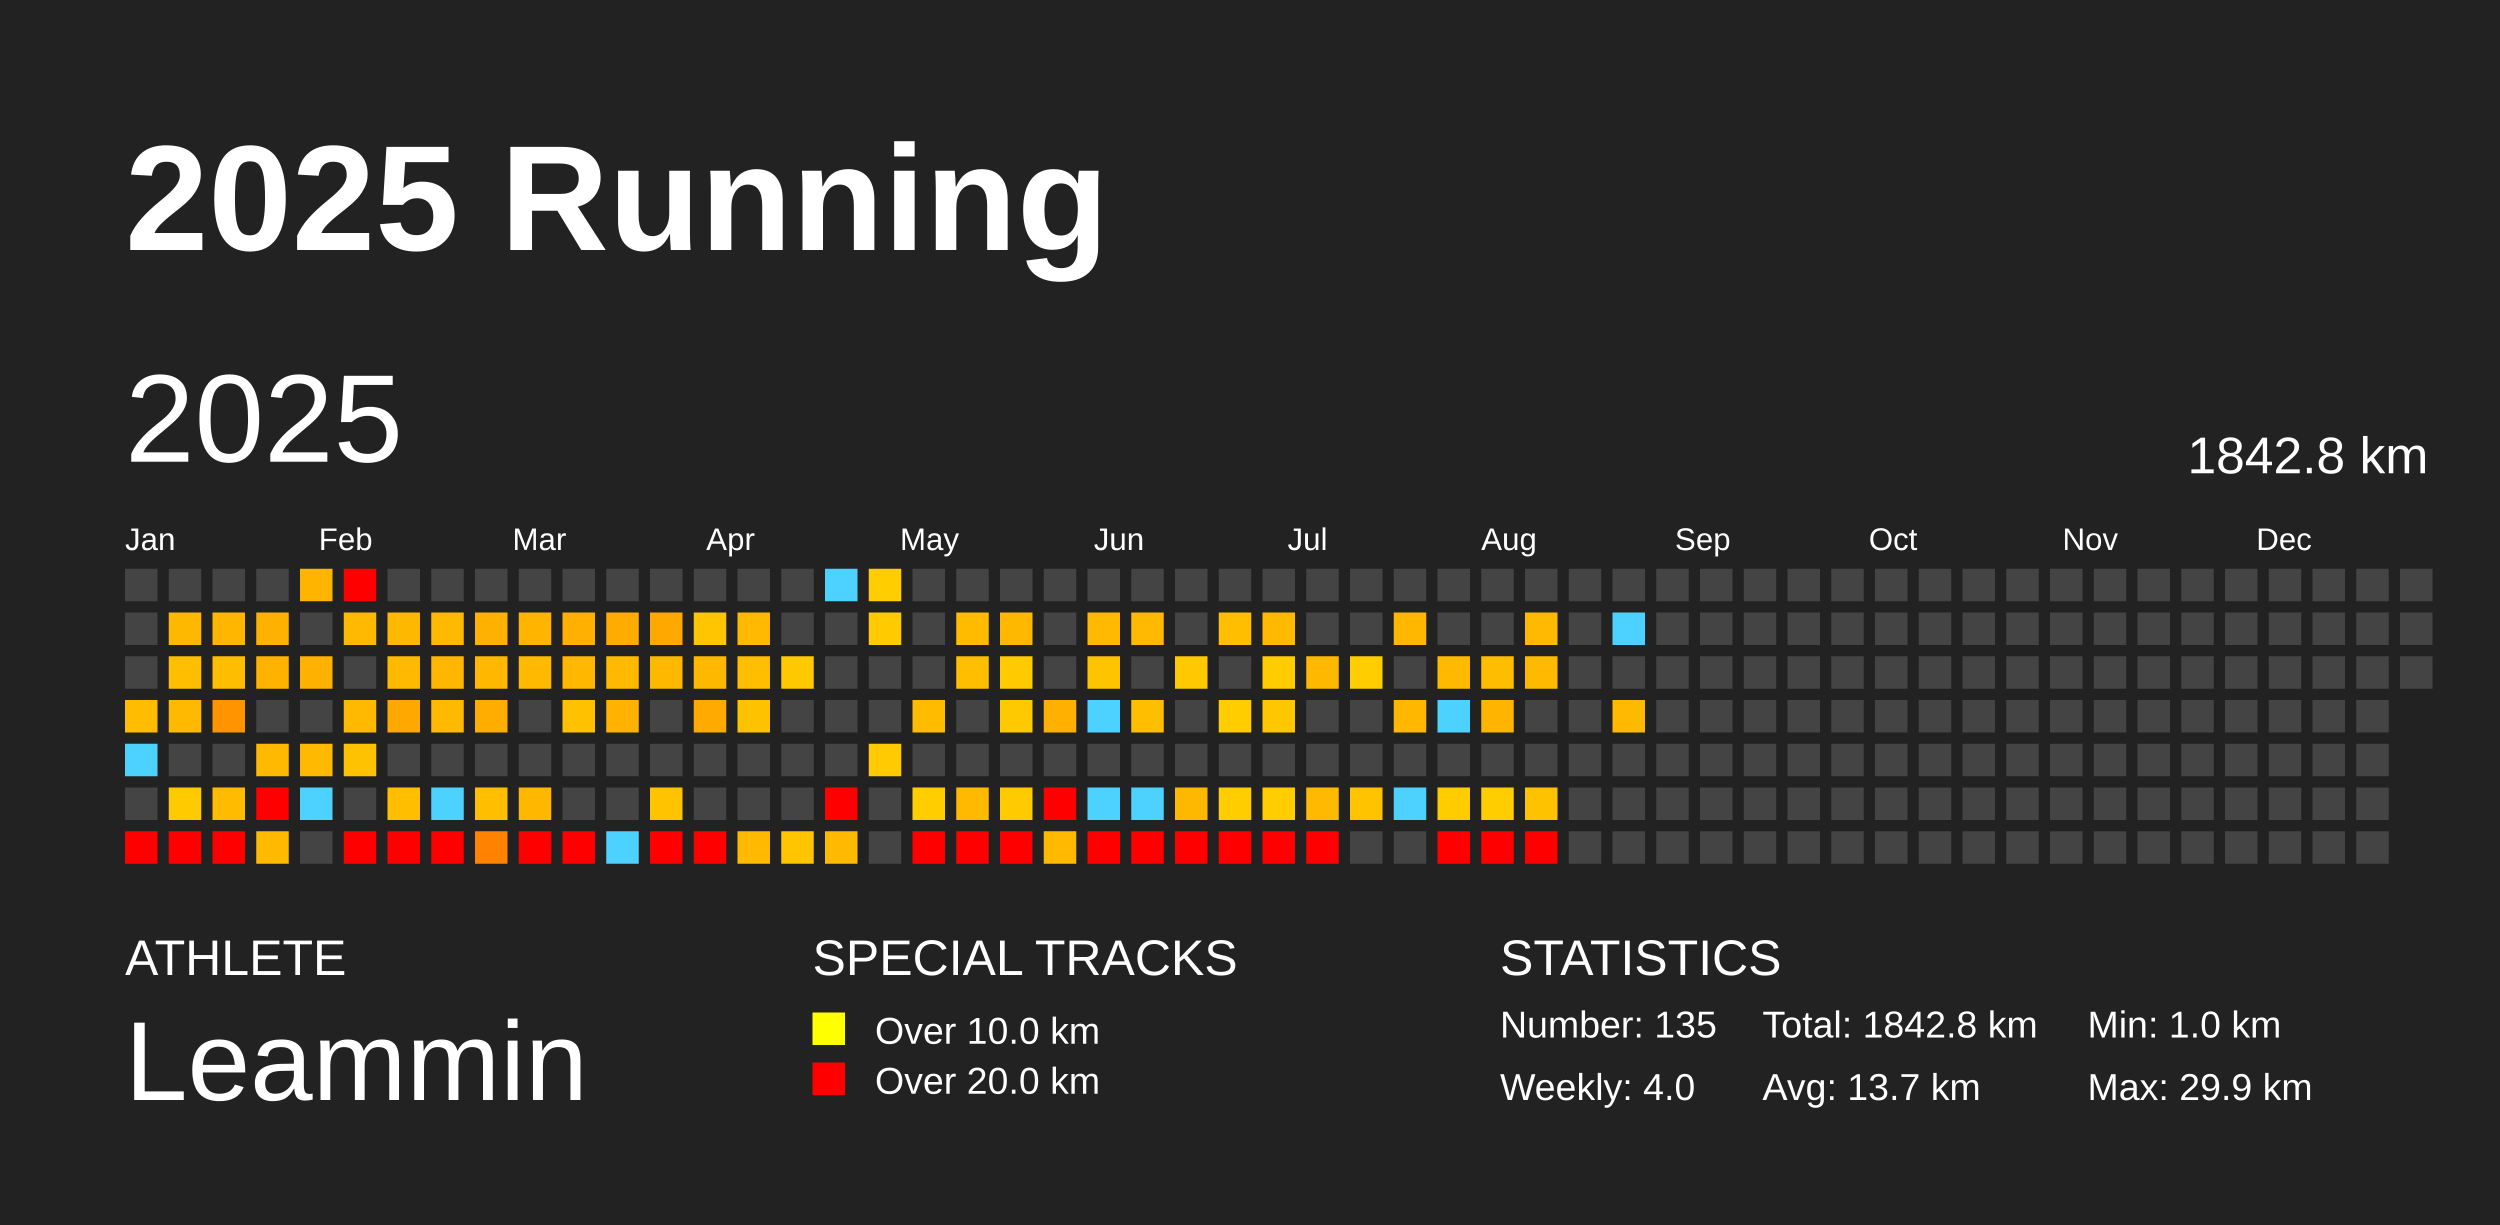
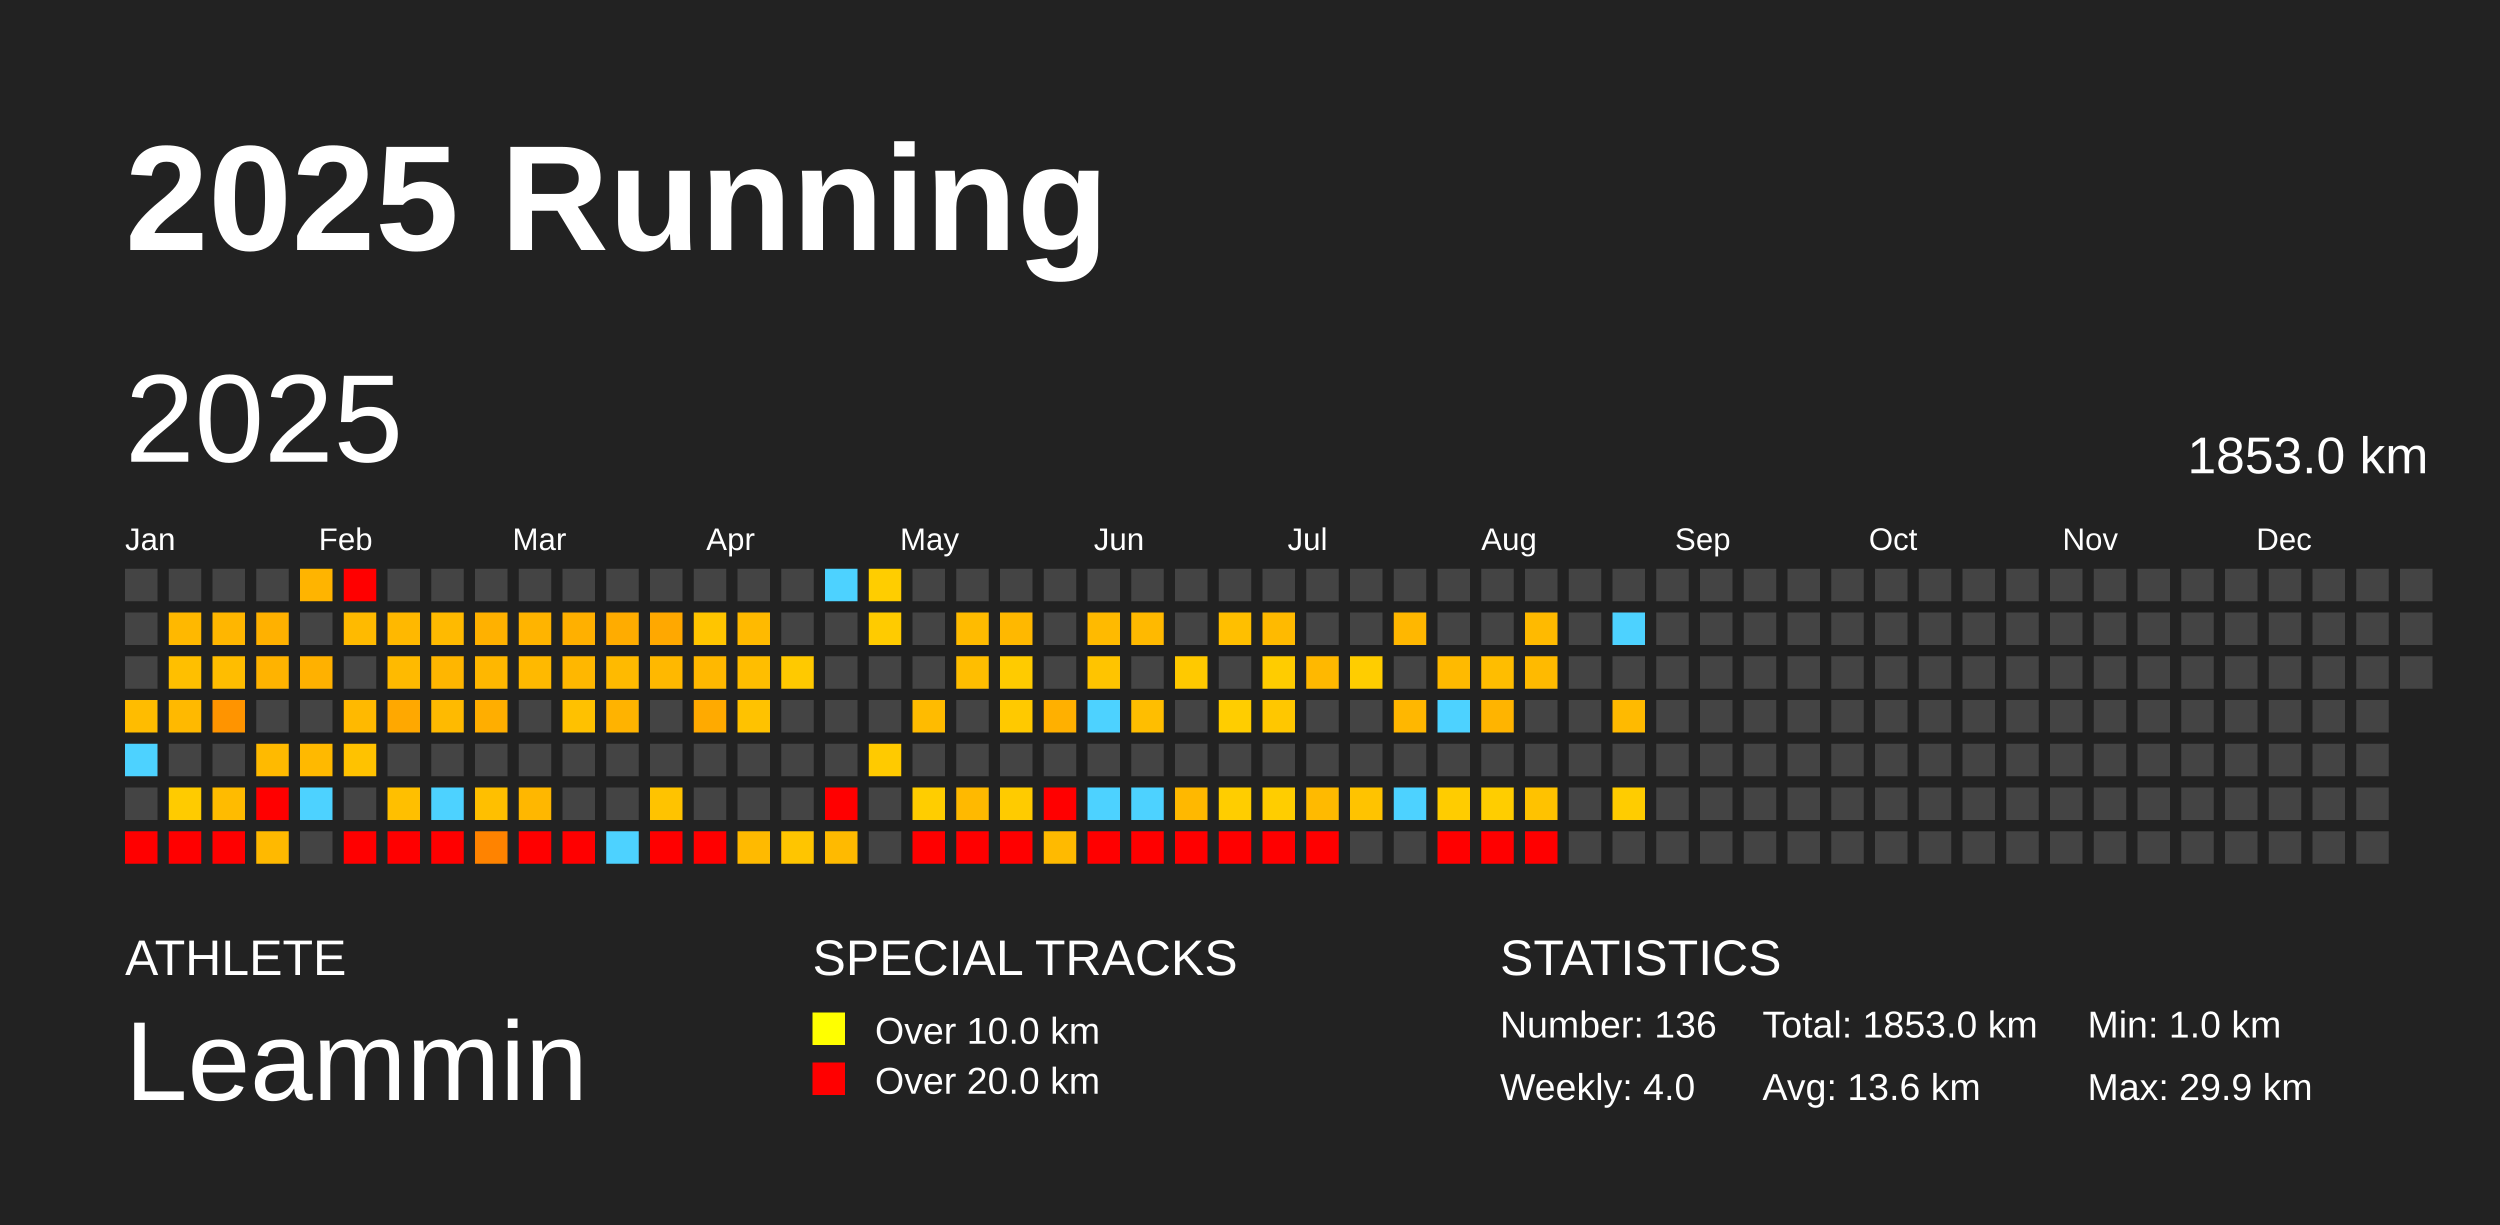
<svg xmlns="http://www.w3.org/2000/svg" baseProfile="full" height="98mm" version="1.1" viewBox="0,0,200,98" width="200mm">
  <defs />
  <rect fill="#222222" height="98" width="200" x="0" y="0" />
  <text fill="#FFFFFF" style="font-size:12px; font-family:Arial; font-weight:bold;" x="10" y="20">2025 Running</text>
  <text fill="#FFFFFF" style="font-size:4px; font-family:Arial" x="10" y="78">ATHLETE</text>
  <text fill="#FFFFFF" style="font-size:9px; font-family:Arial" x="10" y="88">Leammin</text>
  <text fill="#FFFFFF" style="font-size:4px; font-family:Arial" x="65" y="78">SPECIAL TRACKS</text>
  <rect fill="yellow" height="2.6" width="2.6" x="65" y="81" />
  <text fill="#FFFFFF" style="font-size:3px; font-family:Arial" x="70" y="83.5">Over 10.0 km</text>
  <rect fill="red" height="2.6" width="2.6" x="65" y="85" />
  <text fill="#FFFFFF" style="font-size:3px; font-family:Arial" x="70" y="87.5">Over 20.0 km</text>
  <text fill="#FFFFFF" style="font-size:4px; font-family:Arial" x="120" y="78">STATISTICS</text>
-   <text fill="#FFFFFF" style="font-size:3px; font-family:Arial" x="120" y="83">Number: 135</text>
+   <text fill="#FFFFFF" style="font-size:3px; font-family:Arial" x="120" y="83">Number: 136</text>
  <text fill="#FFFFFF" style="font-size:3px; font-family:Arial" x="120" y="88">Weekly: 4.0</text>
-   <text fill="#FFFFFF" style="font-size:3px; font-family:Arial" x="141" y="83">Total: 1842.8 km</text>
-   <text fill="#FFFFFF" style="font-size:3px; font-family:Arial" x="141" y="88">Avg: 13.7 km</text>
+   <text fill="#FFFFFF" style="font-size:3px; font-family:Arial" x="141" y="83">Total: 1853.0 km</text>
+   <text fill="#FFFFFF" style="font-size:3px; font-family:Arial" x="141" y="88">Avg: 13.6 km</text>
  <text fill="#FFFFFF" style="font-size:3px; font-family:Arial" x="167" y="83">Min: 1.0 km</text>
  <text fill="#FFFFFF" style="font-size:3px; font-family:Arial" x="167" y="88">Max: 29.9 km</text>
  <text dominant-baseline="hanging" fill="#FFFFFF" style="font-size:10.0px; font-family:Arial;" x="10" y="30">2025</text>
-   <text dominant-baseline="hanging" fill="#FFFFFF" style="font-size:4.125px; font-family:Arial;" x="175" y="35">1842.8 km</text>
+   <text dominant-baseline="hanging" fill="#FFFFFF" style="font-size:4.125px; font-family:Arial;" x="175" y="35">1853.0 km</text>
  <text fill="#FFFFFF" style="font-size:2.5px; font-family:Arial" x="10.0" y="44">Jan</text>
  <text fill="#FFFFFF" style="font-size:2.5px; font-family:Arial" x="25.5" y="44">Feb</text>
  <text fill="#FFFFFF" style="font-size:2.5px; font-family:Arial" x="41.0" y="44">Mar</text>
  <text fill="#FFFFFF" style="font-size:2.5px; font-family:Arial" x="56.5" y="44">Apr</text>
  <text fill="#FFFFFF" style="font-size:2.5px; font-family:Arial" x="72.0" y="44">May</text>
  <text fill="#FFFFFF" style="font-size:2.5px; font-family:Arial" x="87.5" y="44">Jun</text>
  <text fill="#FFFFFF" style="font-size:2.5px; font-family:Arial" x="103.0" y="44">Jul</text>
  <text fill="#FFFFFF" style="font-size:2.5px; font-family:Arial" x="118.5" y="44">Aug</text>
  <text fill="#FFFFFF" style="font-size:2.5px; font-family:Arial" x="134.0" y="44">Sep</text>
  <text fill="#FFFFFF" style="font-size:2.5px; font-family:Arial" x="149.5" y="44">Oct</text>
  <text fill="#FFFFFF" style="font-size:2.5px; font-family:Arial" x="165.0" y="44">Nov</text>
  <text fill="#FFFFFF" style="font-size:2.5px; font-family:Arial" x="180.5" y="44">Dec</text>
  <rect fill="#444444" height="2.6" width="2.6" x="10.0" y="45.5" />
  <rect fill="#444444" height="2.6" width="2.6" x="10.0" y="49.0" />
  <rect fill="#444444" height="2.6" width="2.6" x="10.0" y="52.5" />
  <rect fill="#ffbc00" height="2.6" width="2.6" x="10.0" y="56.0" />
  <rect fill="#4dd2ff" height="2.6" width="2.6" x="10.0" y="59.5" />
  <rect fill="#444444" height="2.6" width="2.6" x="10.0" y="63.0" />
  <rect fill="red" height="2.6" width="2.6" x="10.0" y="66.5" />
  <rect fill="#444444" height="2.6" width="2.6" x="13.5" y="45.5" />
  <rect fill="#ffb800" height="2.6" width="2.6" x="13.5" y="49.0" />
  <rect fill="#ffbf00" height="2.6" width="2.6" x="13.5" y="52.5" />
  <rect fill="#ffb900" height="2.6" width="2.6" x="13.5" y="56.0" />
  <rect fill="#444444" height="2.6" width="2.6" x="13.5" y="59.5" />
  <rect fill="#ffcb00" height="2.6" width="2.6" x="13.5" y="63.0" />
  <rect fill="red" height="2.6" width="2.6" x="13.5" y="66.5" />
  <rect fill="#444444" height="2.6" width="2.6" x="17.0" y="45.5" />
  <rect fill="#ffb600" height="2.6" width="2.6" x="17.0" y="49.0" />
  <rect fill="#ffbd00" height="2.6" width="2.6" x="17.0" y="52.5" />
  <rect fill="#ff9400" height="2.6" width="2.6" x="17.0" y="56.0" />
  <rect fill="#444444" height="2.6" width="2.6" x="17.0" y="59.5" />
  <rect fill="#ffbb00" height="2.6" width="2.6" x="17.0" y="63.0" />
  <rect fill="red" height="2.6" width="2.6" x="17.0" y="66.5" />
  <rect fill="#444444" height="2.6" width="2.6" x="20.5" y="45.5" />
  <rect fill="#ffb100" height="2.6" width="2.6" x="20.5" y="49.0" />
  <rect fill="#ffb300" height="2.6" width="2.6" x="20.5" y="52.5" />
  <rect fill="#444444" height="2.6" width="2.6" x="20.5" y="56.0" />
  <rect fill="#ffba00" height="2.6" width="2.6" x="20.5" y="59.5" />
  <rect fill="red" height="2.6" width="2.6" x="20.5" y="63.0" />
  <rect fill="#ffb900" height="2.6" width="2.6" x="20.5" y="66.5" />
  <rect fill="#ffb400" height="2.6" width="2.6" x="24.0" y="45.5" />
  <rect fill="#444444" height="2.6" width="2.6" x="24.0" y="49.0" />
  <rect fill="#ffb100" height="2.6" width="2.6" x="24.0" y="52.5" />
  <rect fill="#444444" height="2.6" width="2.6" x="24.0" y="56.0" />
  <rect fill="#ffb900" height="2.6" width="2.6" x="24.0" y="59.5" />
  <rect fill="#4dd2ff" height="2.6" width="2.6" x="24.0" y="63.0" />
  <rect fill="#444444" height="2.6" width="2.6" x="24.0" y="66.5" />
  <rect fill="red" height="2.6" width="2.6" x="27.5" y="45.5" />
  <rect fill="#ffba00" height="2.6" width="2.6" x="27.5" y="49.0" />
  <rect fill="#444444" height="2.6" width="2.6" x="27.5" y="52.5" />
  <rect fill="#ffb900" height="2.6" width="2.6" x="27.5" y="56.0" />
  <rect fill="#ffc200" height="2.6" width="2.6" x="27.5" y="59.5" />
  <rect fill="#444444" height="2.6" width="2.6" x="27.5" y="63.0" />
  <rect fill="red" height="2.6" width="2.6" x="27.5" y="66.5" />
  <rect fill="#444444" height="2.6" width="2.6" x="31.0" y="45.5" />
  <rect fill="#ffb800" height="2.6" width="2.6" x="31.0" y="49.0" />
  <rect fill="#ffba00" height="2.6" width="2.6" x="31.0" y="52.5" />
  <rect fill="#ffa800" height="2.6" width="2.6" x="31.0" y="56.0" />
  <rect fill="#444444" height="2.6" width="2.6" x="31.0" y="59.5" />
  <rect fill="#ffbf00" height="2.6" width="2.6" x="31.0" y="63.0" />
  <rect fill="red" height="2.6" width="2.6" x="31.0" y="66.5" />
  <rect fill="#444444" height="2.6" width="2.6" x="34.5" y="45.5" />
  <rect fill="#ffba00" height="2.6" width="2.6" x="34.5" y="49.0" />
  <rect fill="#ffb600" height="2.6" width="2.6" x="34.5" y="52.5" />
  <rect fill="#ffba00" height="2.6" width="2.6" x="34.5" y="56.0" />
  <rect fill="#444444" height="2.6" width="2.6" x="34.5" y="59.5" />
  <rect fill="#4dd2ff" height="2.6" width="2.6" x="34.5" y="63.0" />
  <rect fill="red" height="2.6" width="2.6" x="34.5" y="66.5" />
  <rect fill="#444444" height="2.6" width="2.6" x="38.0" y="45.5" />
  <rect fill="#ffb100" height="2.6" width="2.6" x="38.0" y="49.0" />
  <rect fill="#ffb700" height="2.6" width="2.6" x="38.0" y="52.5" />
  <rect fill="#ffae00" height="2.6" width="2.6" x="38.0" y="56.0" />
  <rect fill="#444444" height="2.6" width="2.6" x="38.0" y="59.5" />
  <rect fill="#ffbf00" height="2.6" width="2.6" x="38.0" y="63.0" />
  <rect fill="#ff8300" height="2.6" width="2.6" x="38.0" y="66.5" />
  <rect fill="#444444" height="2.6" width="2.6" x="41.5" y="45.5" />
  <rect fill="#ffb400" height="2.6" width="2.6" x="41.5" y="49.0" />
  <rect fill="#ffb900" height="2.6" width="2.6" x="41.5" y="52.5" />
  <rect fill="#444444" height="2.6" width="2.6" x="41.5" y="56.0" />
  <rect fill="#444444" height="2.6" width="2.6" x="41.5" y="59.5" />
  <rect fill="#ffb700" height="2.6" width="2.6" x="41.5" y="63.0" />
  <rect fill="red" height="2.6" width="2.6" x="41.5" y="66.5" />
  <rect fill="#444444" height="2.6" width="2.6" x="45.0" y="45.5" />
  <rect fill="#ffb000" height="2.6" width="2.6" x="45.0" y="49.0" />
  <rect fill="#ffb700" height="2.6" width="2.6" x="45.0" y="52.5" />
  <rect fill="#ffc100" height="2.6" width="2.6" x="45.0" y="56.0" />
  <rect fill="#444444" height="2.6" width="2.6" x="45.0" y="59.5" />
  <rect fill="#444444" height="2.6" width="2.6" x="45.0" y="63.0" />
  <rect fill="red" height="2.6" width="2.6" x="45.0" y="66.5" />
  <rect fill="#444444" height="2.6" width="2.6" x="48.5" y="45.5" />
  <rect fill="#ffac00" height="2.6" width="2.6" x="48.5" y="49.0" />
  <rect fill="#ffba00" height="2.6" width="2.6" x="48.5" y="52.5" />
  <rect fill="#ffb300" height="2.6" width="2.6" x="48.5" y="56.0" />
  <rect fill="#444444" height="2.6" width="2.6" x="48.5" y="59.5" />
  <rect fill="#444444" height="2.6" width="2.6" x="48.5" y="63.0" />
  <rect fill="#4dd2ff" height="2.6" width="2.6" x="48.5" y="66.5" />
  <rect fill="#444444" height="2.6" width="2.6" x="52.0" y="45.5" />
  <rect fill="#ffa800" height="2.6" width="2.6" x="52.0" y="49.0" />
  <rect fill="#ffb800" height="2.6" width="2.6" x="52.0" y="52.5" />
  <rect fill="#444444" height="2.6" width="2.6" x="52.0" y="56.0" />
  <rect fill="#444444" height="2.6" width="2.6" x="52.0" y="59.5" />
  <rect fill="#ffc300" height="2.6" width="2.6" x="52.0" y="63.0" />
  <rect fill="red" height="2.6" width="2.6" x="52.0" y="66.5" />
  <rect fill="#444444" height="2.6" width="2.6" x="55.5" y="45.5" />
  <rect fill="#ffc500" height="2.6" width="2.6" x="55.5" y="49.0" />
  <rect fill="#ffb800" height="2.6" width="2.6" x="55.5" y="52.5" />
  <rect fill="#ffaa00" height="2.6" width="2.6" x="55.5" y="56.0" />
  <rect fill="#444444" height="2.6" width="2.6" x="55.5" y="59.5" />
  <rect fill="#444444" height="2.6" width="2.6" x="55.5" y="63.0" />
  <rect fill="red" height="2.6" width="2.6" x="55.5" y="66.5" />
  <rect fill="#444444" height="2.6" width="2.6" x="59.0" y="45.5" />
  <rect fill="#ffba00" height="2.6" width="2.6" x="59.0" y="49.0" />
  <rect fill="#ffbe00" height="2.6" width="2.6" x="59.0" y="52.5" />
  <rect fill="#ffc200" height="2.6" width="2.6" x="59.0" y="56.0" />
  <rect fill="#444444" height="2.6" width="2.6" x="59.0" y="59.5" />
  <rect fill="#444444" height="2.6" width="2.6" x="59.0" y="63.0" />
  <rect fill="#ffba00" height="2.6" width="2.6" x="59.0" y="66.5" />
  <rect fill="#444444" height="2.6" width="2.6" x="62.5" y="45.5" />
  <rect fill="#444444" height="2.6" width="2.6" x="62.5" y="49.0" />
  <rect fill="#ffc900" height="2.6" width="2.6" x="62.5" y="52.5" />
  <rect fill="#444444" height="2.6" width="2.6" x="62.5" y="56.0" />
  <rect fill="#444444" height="2.6" width="2.6" x="62.5" y="59.5" />
  <rect fill="#444444" height="2.6" width="2.6" x="62.5" y="63.0" />
  <rect fill="#ffc500" height="2.6" width="2.6" x="62.5" y="66.5" />
  <rect fill="#4dd2ff" height="2.6" width="2.6" x="66.0" y="45.5" />
  <rect fill="#444444" height="2.6" width="2.6" x="66.0" y="49.0" />
  <rect fill="#444444" height="2.6" width="2.6" x="66.0" y="52.5" />
  <rect fill="#444444" height="2.6" width="2.6" x="66.0" y="56.0" />
  <rect fill="#444444" height="2.6" width="2.6" x="66.0" y="59.5" />
  <rect fill="red" height="2.6" width="2.6" x="66.0" y="63.0" />
  <rect fill="#ffba00" height="2.6" width="2.6" x="66.0" y="66.5" />
  <rect fill="#ffcd00" height="2.6" width="2.6" x="69.5" y="45.5" />
  <rect fill="#ffcb00" height="2.6" width="2.6" x="69.5" y="49.0" />
  <rect fill="#444444" height="2.6" width="2.6" x="69.5" y="52.5" />
  <rect fill="#444444" height="2.6" width="2.6" x="69.5" y="56.0" />
  <rect fill="#ffca00" height="2.6" width="2.6" x="69.5" y="59.5" />
  <rect fill="#444444" height="2.6" width="2.6" x="69.5" y="63.0" />
  <rect fill="#444444" height="2.6" width="2.6" x="69.5" y="66.5" />
  <rect fill="#444444" height="2.6" width="2.6" x="73.0" y="45.5" />
  <rect fill="#444444" height="2.6" width="2.6" x="73.0" y="49.0" />
  <rect fill="#444444" height="2.6" width="2.6" x="73.0" y="52.5" />
  <rect fill="#ffbb00" height="2.6" width="2.6" x="73.0" y="56.0" />
  <rect fill="#444444" height="2.6" width="2.6" x="73.0" y="59.5" />
  <rect fill="#ffcd00" height="2.6" width="2.6" x="73.0" y="63.0" />
  <rect fill="red" height="2.6" width="2.6" x="73.0" y="66.5" />
  <rect fill="#444444" height="2.6" width="2.6" x="76.5" y="45.5" />
  <rect fill="#ffbb00" height="2.6" width="2.6" x="76.5" y="49.0" />
  <rect fill="#ffbe00" height="2.6" width="2.6" x="76.5" y="52.5" />
  <rect fill="#444444" height="2.6" width="2.6" x="76.5" y="56.0" />
  <rect fill="#444444" height="2.6" width="2.6" x="76.5" y="59.5" />
  <rect fill="#ffb900" height="2.6" width="2.6" x="76.5" y="63.0" />
  <rect fill="red" height="2.6" width="2.6" x="76.5" y="66.5" />
  <rect fill="#444444" height="2.6" width="2.6" x="80.0" y="45.5" />
  <rect fill="#ffb800" height="2.6" width="2.6" x="80.0" y="49.0" />
  <rect fill="#ffcb00" height="2.6" width="2.6" x="80.0" y="52.5" />
  <rect fill="#ffc900" height="2.6" width="2.6" x="80.0" y="56.0" />
  <rect fill="#444444" height="2.6" width="2.6" x="80.0" y="59.5" />
  <rect fill="#ffcb00" height="2.6" width="2.6" x="80.0" y="63.0" />
  <rect fill="red" height="2.6" width="2.6" x="80.0" y="66.5" />
  <rect fill="#444444" height="2.6" width="2.6" x="83.5" y="45.5" />
  <rect fill="#444444" height="2.6" width="2.6" x="83.5" y="49.0" />
  <rect fill="#444444" height="2.6" width="2.6" x="83.5" y="52.5" />
  <rect fill="#ffb000" height="2.6" width="2.6" x="83.5" y="56.0" />
  <rect fill="#444444" height="2.6" width="2.6" x="83.5" y="59.5" />
  <rect fill="red" height="2.6" width="2.6" x="83.5" y="63.0" />
  <rect fill="#ffba00" height="2.6" width="2.6" x="83.5" y="66.5" />
  <rect fill="#444444" height="2.6" width="2.6" x="87.0" y="45.5" />
  <rect fill="#ffba00" height="2.6" width="2.6" x="87.0" y="49.0" />
  <rect fill="#ffc400" height="2.6" width="2.6" x="87.0" y="52.5" />
  <rect fill="#4dd2ff" height="2.6" width="2.6" x="87.0" y="56.0" />
  <rect fill="#444444" height="2.6" width="2.6" x="87.0" y="59.5" />
  <rect fill="#4dd2ff" height="2.6" width="2.6" x="87.0" y="63.0" />
  <rect fill="red" height="2.6" width="2.6" x="87.0" y="66.5" />
  <rect fill="#444444" height="2.6" width="2.6" x="90.5" y="45.5" />
  <rect fill="#ffb900" height="2.6" width="2.6" x="90.5" y="49.0" />
  <rect fill="#444444" height="2.6" width="2.6" x="90.5" y="52.5" />
  <rect fill="#ffbe00" height="2.6" width="2.6" x="90.5" y="56.0" />
  <rect fill="#444444" height="2.6" width="2.6" x="90.5" y="59.5" />
  <rect fill="#4dd2ff" height="2.6" width="2.6" x="90.5" y="63.0" />
  <rect fill="red" height="2.6" width="2.6" x="90.5" y="66.5" />
  <rect fill="#444444" height="2.6" width="2.6" x="94.0" y="45.5" />
  <rect fill="#444444" height="2.6" width="2.6" x="94.0" y="49.0" />
  <rect fill="#ffc900" height="2.6" width="2.6" x="94.0" y="52.5" />
  <rect fill="#444444" height="2.6" width="2.6" x="94.0" y="56.0" />
  <rect fill="#444444" height="2.6" width="2.6" x="94.0" y="59.5" />
  <rect fill="#ffb800" height="2.6" width="2.6" x="94.0" y="63.0" />
  <rect fill="red" height="2.6" width="2.6" x="94.0" y="66.5" />
  <rect fill="#444444" height="2.6" width="2.6" x="97.5" y="45.5" />
  <rect fill="#ffbf00" height="2.6" width="2.6" x="97.5" y="49.0" />
  <rect fill="#444444" height="2.6" width="2.6" x="97.5" y="52.5" />
  <rect fill="#ffcd00" height="2.6" width="2.6" x="97.5" y="56.0" />
  <rect fill="#444444" height="2.6" width="2.6" x="97.5" y="59.5" />
  <rect fill="#ffcd00" height="2.6" width="2.6" x="97.5" y="63.0" />
  <rect fill="red" height="2.6" width="2.6" x="97.5" y="66.5" />
  <rect fill="#444444" height="2.6" width="2.6" x="101.0" y="45.5" />
  <rect fill="#ffba00" height="2.6" width="2.6" x="101.0" y="49.0" />
  <rect fill="#ffcc00" height="2.6" width="2.6" x="101.0" y="52.5" />
  <rect fill="#ffc700" height="2.6" width="2.6" x="101.0" y="56.0" />
  <rect fill="#444444" height="2.6" width="2.6" x="101.0" y="59.5" />
  <rect fill="#ffcd00" height="2.6" width="2.6" x="101.0" y="63.0" />
  <rect fill="red" height="2.6" width="2.6" x="101.0" y="66.5" />
  <rect fill="#444444" height="2.6" width="2.6" x="104.5" y="45.5" />
  <rect fill="#444444" height="2.6" width="2.6" x="104.5" y="49.0" />
  <rect fill="#ffb800" height="2.6" width="2.6" x="104.5" y="52.5" />
  <rect fill="#444444" height="2.6" width="2.6" x="104.5" y="56.0" />
  <rect fill="#444444" height="2.6" width="2.6" x="104.5" y="59.5" />
  <rect fill="#ffba00" height="2.6" width="2.6" x="104.5" y="63.0" />
  <rect fill="red" height="2.6" width="2.6" x="104.5" y="66.5" />
  <rect fill="#444444" height="2.6" width="2.6" x="108.0" y="45.5" />
  <rect fill="#444444" height="2.6" width="2.6" x="108.0" y="49.0" />
  <rect fill="#ffcd00" height="2.6" width="2.6" x="108.0" y="52.5" />
  <rect fill="#444444" height="2.6" width="2.6" x="108.0" y="56.0" />
  <rect fill="#444444" height="2.6" width="2.6" x="108.0" y="59.5" />
  <rect fill="#ffc300" height="2.6" width="2.6" x="108.0" y="63.0" />
  <rect fill="#444444" height="2.6" width="2.6" x="108.0" y="66.5" />
  <rect fill="#444444" height="2.6" width="2.6" x="111.5" y="45.5" />
  <rect fill="#ffb700" height="2.6" width="2.6" x="111.5" y="49.0" />
  <rect fill="#444444" height="2.6" width="2.6" x="111.5" y="52.5" />
  <rect fill="#ffb700" height="2.6" width="2.6" x="111.5" y="56.0" />
  <rect fill="#444444" height="2.6" width="2.6" x="111.5" y="59.5" />
  <rect fill="#4dd2ff" height="2.6" width="2.6" x="111.5" y="63.0" />
  <rect fill="#444444" height="2.6" width="2.6" x="111.5" y="66.5" />
  <rect fill="#444444" height="2.6" width="2.6" x="115.0" y="45.5" />
  <rect fill="#444444" height="2.6" width="2.6" x="115.0" y="49.0" />
  <rect fill="#ffba00" height="2.6" width="2.6" x="115.0" y="52.5" />
  <rect fill="#4dd2ff" height="2.6" width="2.6" x="115.0" y="56.0" />
  <rect fill="#444444" height="2.6" width="2.6" x="115.0" y="59.5" />
  <rect fill="#ffcc00" height="2.6" width="2.6" x="115.0" y="63.0" />
  <rect fill="red" height="2.6" width="2.6" x="115.0" y="66.5" />
  <rect fill="#444444" height="2.6" width="2.6" x="118.5" y="45.5" />
  <rect fill="#444444" height="2.6" width="2.6" x="118.5" y="49.0" />
  <rect fill="#ffbd00" height="2.6" width="2.6" x="118.5" y="52.5" />
  <rect fill="#ffb400" height="2.6" width="2.6" x="118.5" y="56.0" />
  <rect fill="#444444" height="2.6" width="2.6" x="118.5" y="59.5" />
  <rect fill="#ffcd00" height="2.6" width="2.6" x="118.5" y="63.0" />
  <rect fill="red" height="2.6" width="2.6" x="118.5" y="66.5" />
  <rect fill="#444444" height="2.6" width="2.6" x="122.0" y="45.5" />
  <rect fill="#ffba00" height="2.6" width="2.6" x="122.0" y="49.0" />
  <rect fill="#ffba00" height="2.6" width="2.6" x="122.0" y="52.5" />
  <rect fill="#444444" height="2.6" width="2.6" x="122.0" y="56.0" />
  <rect fill="#444444" height="2.6" width="2.6" x="122.0" y="59.5" />
  <rect fill="#ffc200" height="2.6" width="2.6" x="122.0" y="63.0" />
  <rect fill="red" height="2.6" width="2.6" x="122.0" y="66.5" />
  <rect fill="#444444" height="2.6" width="2.6" x="125.5" y="45.5" />
  <rect fill="#444444" height="2.6" width="2.6" x="125.5" y="49.0" />
  <rect fill="#444444" height="2.6" width="2.6" x="125.5" y="52.5" />
  <rect fill="#444444" height="2.6" width="2.6" x="125.5" y="56.0" />
  <rect fill="#444444" height="2.6" width="2.6" x="125.5" y="59.5" />
  <rect fill="#444444" height="2.6" width="2.6" x="125.5" y="63.0" />
  <rect fill="#444444" height="2.6" width="2.6" x="125.5" y="66.5" />
  <rect fill="#444444" height="2.6" width="2.6" x="129.0" y="45.5" />
  <rect fill="#4dd2ff" height="2.6" width="2.6" x="129.0" y="49.0" />
  <rect fill="#444444" height="2.6" width="2.6" x="129.0" y="52.5" />
  <rect fill="#ffba00" height="2.6" width="2.6" x="129.0" y="56.0" />
  <rect fill="#444444" height="2.6" width="2.6" x="129.0" y="59.5" />
-   <rect fill="#444444" height="2.6" width="2.6" x="129.0" y="63.0" />
+   <rect fill="#ffcc00" height="2.6" width="2.6" x="129.0" y="63.0" />
  <rect fill="#444444" height="2.6" width="2.6" x="129.0" y="66.5" />
  <rect fill="#444444" height="2.6" width="2.6" x="132.5" y="45.5" />
  <rect fill="#444444" height="2.6" width="2.6" x="132.5" y="49.0" />
  <rect fill="#444444" height="2.6" width="2.6" x="132.5" y="52.5" />
  <rect fill="#444444" height="2.6" width="2.6" x="132.5" y="56.0" />
  <rect fill="#444444" height="2.6" width="2.6" x="132.5" y="59.5" />
  <rect fill="#444444" height="2.6" width="2.6" x="132.5" y="63.0" />
  <rect fill="#444444" height="2.6" width="2.6" x="132.5" y="66.5" />
  <rect fill="#444444" height="2.6" width="2.6" x="136.0" y="45.5" />
  <rect fill="#444444" height="2.6" width="2.6" x="136.0" y="49.0" />
  <rect fill="#444444" height="2.6" width="2.6" x="136.0" y="52.5" />
  <rect fill="#444444" height="2.6" width="2.6" x="136.0" y="56.0" />
  <rect fill="#444444" height="2.6" width="2.6" x="136.0" y="59.5" />
  <rect fill="#444444" height="2.6" width="2.6" x="136.0" y="63.0" />
  <rect fill="#444444" height="2.6" width="2.6" x="136.0" y="66.5" />
  <rect fill="#444444" height="2.6" width="2.6" x="139.5" y="45.5" />
  <rect fill="#444444" height="2.6" width="2.6" x="139.5" y="49.0" />
  <rect fill="#444444" height="2.6" width="2.6" x="139.5" y="52.5" />
  <rect fill="#444444" height="2.6" width="2.6" x="139.5" y="56.0" />
  <rect fill="#444444" height="2.6" width="2.6" x="139.5" y="59.5" />
  <rect fill="#444444" height="2.6" width="2.6" x="139.5" y="63.0" />
  <rect fill="#444444" height="2.6" width="2.6" x="139.5" y="66.5" />
  <rect fill="#444444" height="2.6" width="2.6" x="143.0" y="45.5" />
  <rect fill="#444444" height="2.6" width="2.6" x="143.0" y="49.0" />
  <rect fill="#444444" height="2.6" width="2.6" x="143.0" y="52.5" />
  <rect fill="#444444" height="2.6" width="2.6" x="143.0" y="56.0" />
  <rect fill="#444444" height="2.6" width="2.6" x="143.0" y="59.5" />
  <rect fill="#444444" height="2.6" width="2.6" x="143.0" y="63.0" />
  <rect fill="#444444" height="2.6" width="2.6" x="143.0" y="66.5" />
  <rect fill="#444444" height="2.6" width="2.6" x="146.5" y="45.5" />
  <rect fill="#444444" height="2.6" width="2.6" x="146.5" y="49.0" />
  <rect fill="#444444" height="2.6" width="2.6" x="146.5" y="52.5" />
  <rect fill="#444444" height="2.6" width="2.6" x="146.5" y="56.0" />
  <rect fill="#444444" height="2.6" width="2.6" x="146.5" y="59.5" />
  <rect fill="#444444" height="2.6" width="2.6" x="146.5" y="63.0" />
  <rect fill="#444444" height="2.6" width="2.6" x="146.5" y="66.5" />
  <rect fill="#444444" height="2.6" width="2.6" x="150.0" y="45.5" />
  <rect fill="#444444" height="2.6" width="2.6" x="150.0" y="49.0" />
  <rect fill="#444444" height="2.6" width="2.6" x="150.0" y="52.5" />
  <rect fill="#444444" height="2.6" width="2.6" x="150.0" y="56.0" />
  <rect fill="#444444" height="2.6" width="2.6" x="150.0" y="59.5" />
  <rect fill="#444444" height="2.6" width="2.6" x="150.0" y="63.0" />
  <rect fill="#444444" height="2.6" width="2.6" x="150.0" y="66.5" />
  <rect fill="#444444" height="2.6" width="2.6" x="153.5" y="45.5" />
  <rect fill="#444444" height="2.6" width="2.6" x="153.5" y="49.0" />
  <rect fill="#444444" height="2.6" width="2.6" x="153.5" y="52.5" />
  <rect fill="#444444" height="2.6" width="2.6" x="153.5" y="56.0" />
  <rect fill="#444444" height="2.6" width="2.6" x="153.5" y="59.5" />
  <rect fill="#444444" height="2.6" width="2.6" x="153.5" y="63.0" />
  <rect fill="#444444" height="2.6" width="2.6" x="153.5" y="66.5" />
  <rect fill="#444444" height="2.6" width="2.6" x="157.0" y="45.5" />
  <rect fill="#444444" height="2.6" width="2.6" x="157.0" y="49.0" />
  <rect fill="#444444" height="2.6" width="2.6" x="157.0" y="52.5" />
  <rect fill="#444444" height="2.6" width="2.6" x="157.0" y="56.0" />
  <rect fill="#444444" height="2.6" width="2.6" x="157.0" y="59.5" />
  <rect fill="#444444" height="2.6" width="2.6" x="157.0" y="63.0" />
  <rect fill="#444444" height="2.6" width="2.6" x="157.0" y="66.5" />
  <rect fill="#444444" height="2.6" width="2.6" x="160.5" y="45.5" />
  <rect fill="#444444" height="2.6" width="2.6" x="160.5" y="49.0" />
  <rect fill="#444444" height="2.6" width="2.6" x="160.5" y="52.5" />
  <rect fill="#444444" height="2.6" width="2.6" x="160.5" y="56.0" />
  <rect fill="#444444" height="2.6" width="2.6" x="160.5" y="59.5" />
  <rect fill="#444444" height="2.6" width="2.6" x="160.5" y="63.0" />
  <rect fill="#444444" height="2.6" width="2.6" x="160.5" y="66.5" />
  <rect fill="#444444" height="2.6" width="2.6" x="164.0" y="45.5" />
  <rect fill="#444444" height="2.6" width="2.6" x="164.0" y="49.0" />
  <rect fill="#444444" height="2.6" width="2.6" x="164.0" y="52.5" />
  <rect fill="#444444" height="2.6" width="2.6" x="164.0" y="56.0" />
  <rect fill="#444444" height="2.6" width="2.6" x="164.0" y="59.5" />
  <rect fill="#444444" height="2.6" width="2.6" x="164.0" y="63.0" />
  <rect fill="#444444" height="2.6" width="2.6" x="164.0" y="66.5" />
  <rect fill="#444444" height="2.6" width="2.6" x="167.5" y="45.5" />
  <rect fill="#444444" height="2.6" width="2.6" x="167.5" y="49.0" />
  <rect fill="#444444" height="2.6" width="2.6" x="167.5" y="52.5" />
  <rect fill="#444444" height="2.6" width="2.6" x="167.5" y="56.0" />
  <rect fill="#444444" height="2.6" width="2.6" x="167.5" y="59.5" />
  <rect fill="#444444" height="2.6" width="2.6" x="167.5" y="63.0" />
  <rect fill="#444444" height="2.6" width="2.6" x="167.5" y="66.5" />
  <rect fill="#444444" height="2.6" width="2.6" x="171.0" y="45.5" />
  <rect fill="#444444" height="2.6" width="2.6" x="171.0" y="49.0" />
  <rect fill="#444444" height="2.6" width="2.6" x="171.0" y="52.5" />
  <rect fill="#444444" height="2.6" width="2.6" x="171.0" y="56.0" />
  <rect fill="#444444" height="2.6" width="2.6" x="171.0" y="59.5" />
  <rect fill="#444444" height="2.6" width="2.6" x="171.0" y="63.0" />
  <rect fill="#444444" height="2.6" width="2.6" x="171.0" y="66.5" />
  <rect fill="#444444" height="2.6" width="2.6" x="174.5" y="45.5" />
  <rect fill="#444444" height="2.6" width="2.6" x="174.5" y="49.0" />
  <rect fill="#444444" height="2.6" width="2.6" x="174.5" y="52.5" />
  <rect fill="#444444" height="2.6" width="2.6" x="174.5" y="56.0" />
  <rect fill="#444444" height="2.6" width="2.6" x="174.5" y="59.5" />
  <rect fill="#444444" height="2.6" width="2.6" x="174.5" y="63.0" />
  <rect fill="#444444" height="2.6" width="2.6" x="174.5" y="66.5" />
  <rect fill="#444444" height="2.6" width="2.6" x="178.0" y="45.5" />
  <rect fill="#444444" height="2.6" width="2.6" x="178.0" y="49.0" />
  <rect fill="#444444" height="2.6" width="2.6" x="178.0" y="52.5" />
  <rect fill="#444444" height="2.6" width="2.6" x="178.0" y="56.0" />
  <rect fill="#444444" height="2.6" width="2.6" x="178.0" y="59.5" />
  <rect fill="#444444" height="2.6" width="2.6" x="178.0" y="63.0" />
  <rect fill="#444444" height="2.6" width="2.6" x="178.0" y="66.5" />
  <rect fill="#444444" height="2.6" width="2.6" x="181.5" y="45.5" />
  <rect fill="#444444" height="2.6" width="2.6" x="181.5" y="49.0" />
  <rect fill="#444444" height="2.6" width="2.6" x="181.5" y="52.5" />
  <rect fill="#444444" height="2.6" width="2.6" x="181.5" y="56.0" />
  <rect fill="#444444" height="2.6" width="2.6" x="181.5" y="59.5" />
  <rect fill="#444444" height="2.6" width="2.6" x="181.5" y="63.0" />
  <rect fill="#444444" height="2.6" width="2.6" x="181.5" y="66.5" />
  <rect fill="#444444" height="2.6" width="2.6" x="185.0" y="45.5" />
  <rect fill="#444444" height="2.6" width="2.6" x="185.0" y="49.0" />
  <rect fill="#444444" height="2.6" width="2.6" x="185.0" y="52.5" />
  <rect fill="#444444" height="2.6" width="2.6" x="185.0" y="56.0" />
  <rect fill="#444444" height="2.6" width="2.6" x="185.0" y="59.5" />
  <rect fill="#444444" height="2.6" width="2.6" x="185.0" y="63.0" />
  <rect fill="#444444" height="2.6" width="2.6" x="185.0" y="66.5" />
  <rect fill="#444444" height="2.6" width="2.6" x="188.5" y="45.5" />
  <rect fill="#444444" height="2.6" width="2.6" x="188.5" y="49.0" />
  <rect fill="#444444" height="2.6" width="2.6" x="188.5" y="52.5" />
  <rect fill="#444444" height="2.6" width="2.6" x="188.5" y="56.0" />
  <rect fill="#444444" height="2.6" width="2.6" x="188.5" y="59.5" />
  <rect fill="#444444" height="2.6" width="2.6" x="188.5" y="63.0" />
  <rect fill="#444444" height="2.6" width="2.6" x="188.5" y="66.5" />
  <rect fill="#444444" height="2.6" width="2.6" x="192.0" y="45.5" />
  <rect fill="#444444" height="2.6" width="2.6" x="192.0" y="49.0" />
  <rect fill="#444444" height="2.6" width="2.6" x="192.0" y="52.5" />
</svg>
